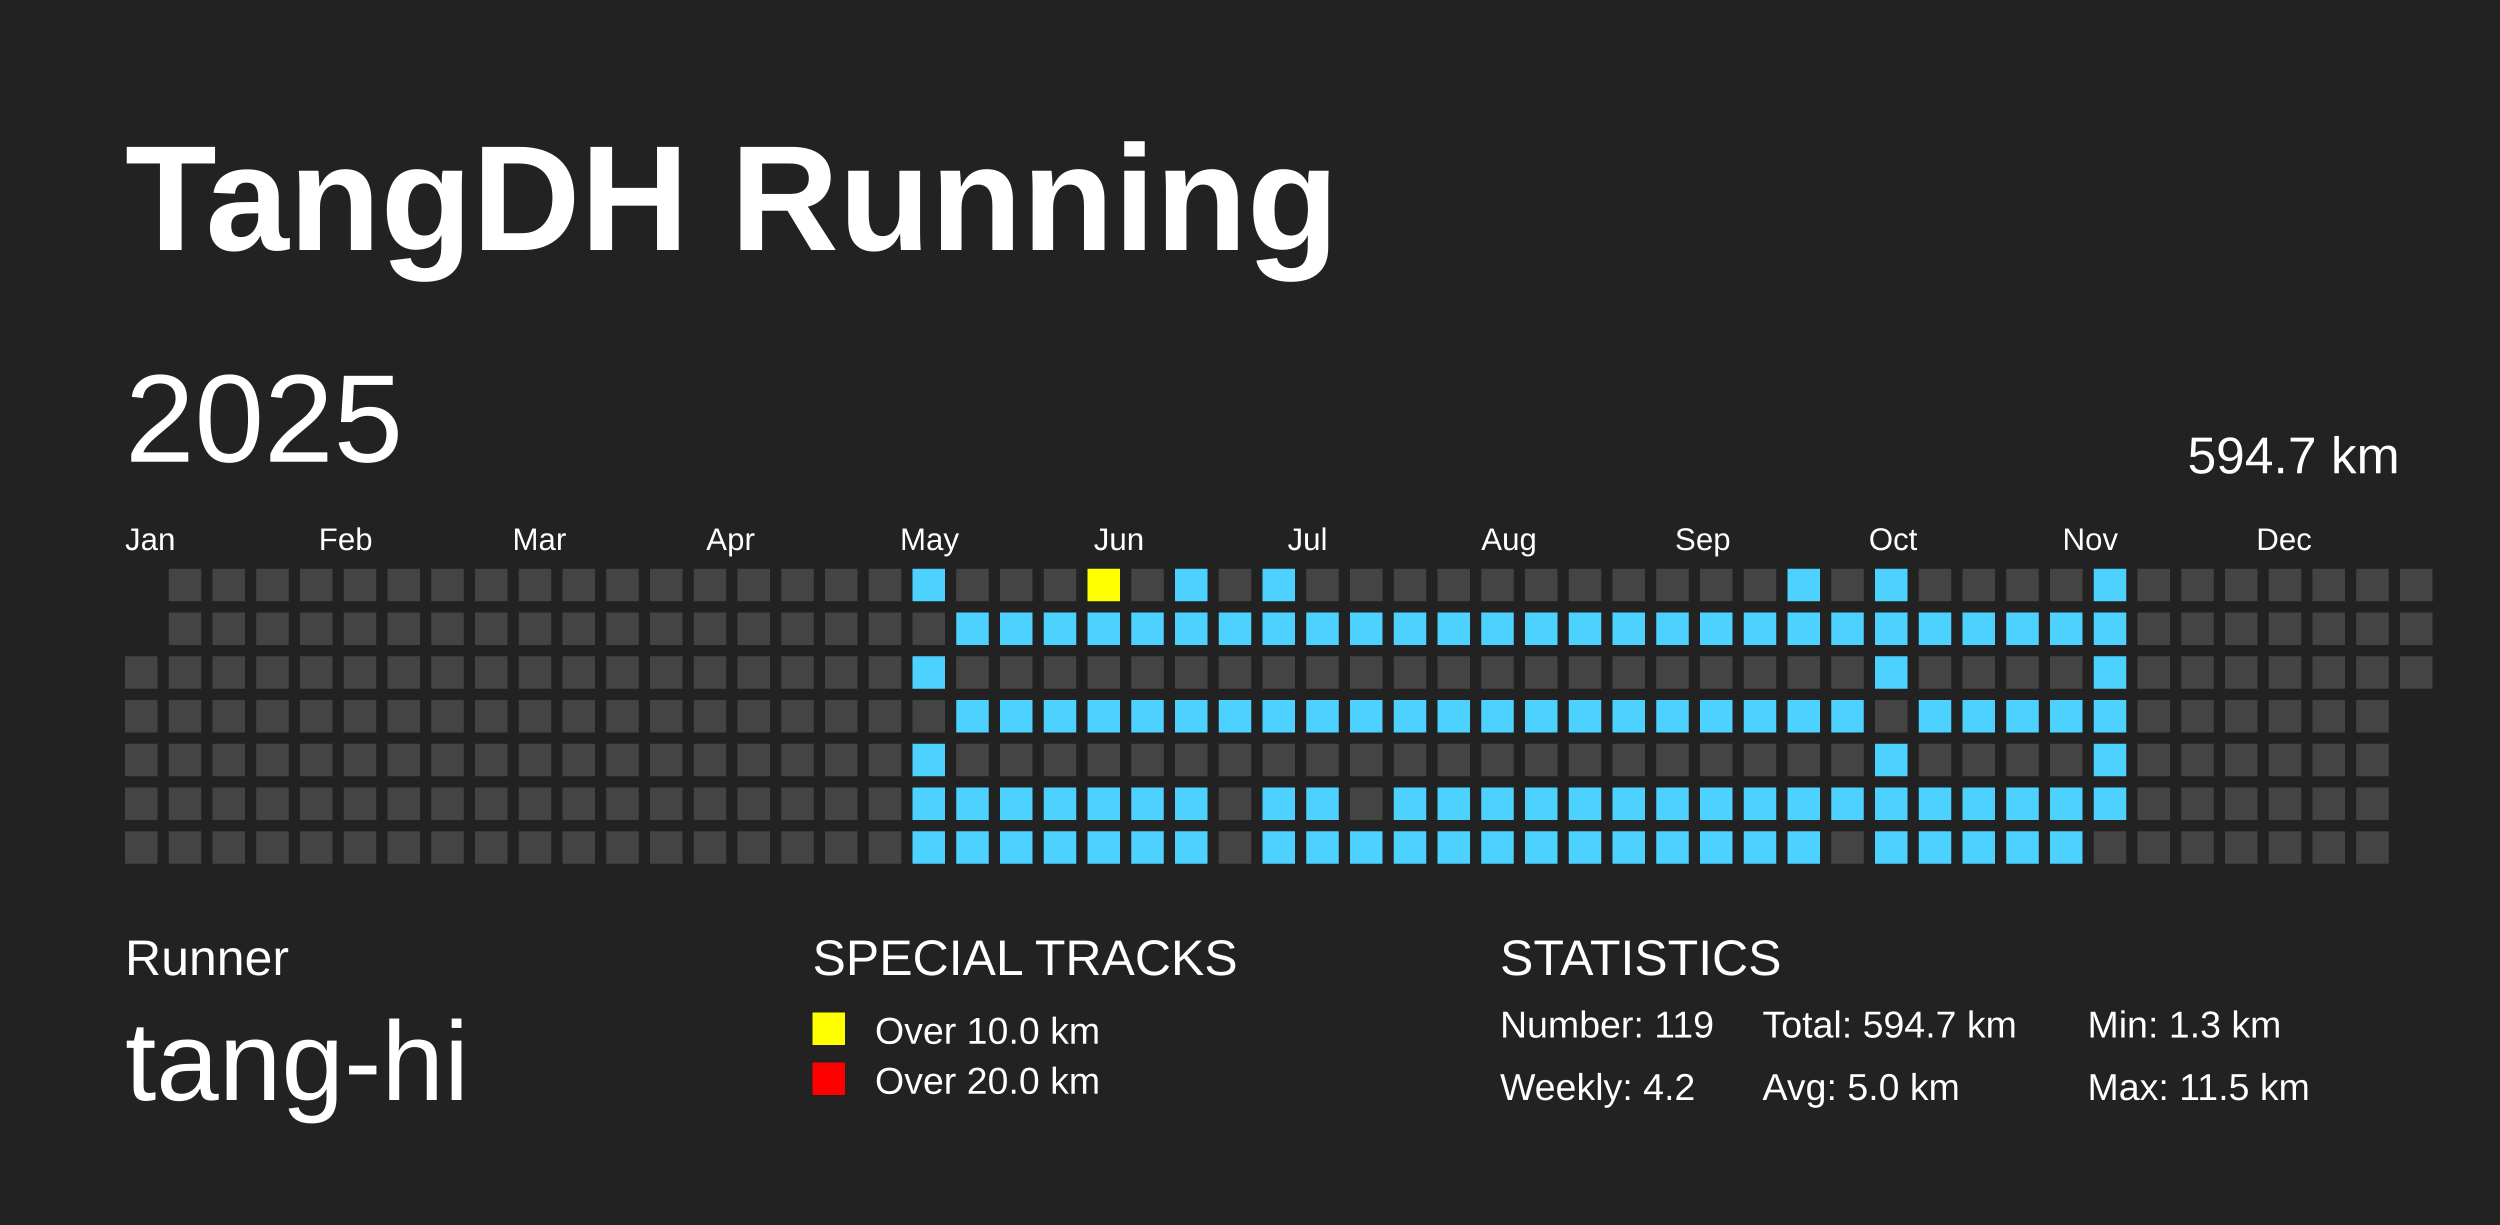
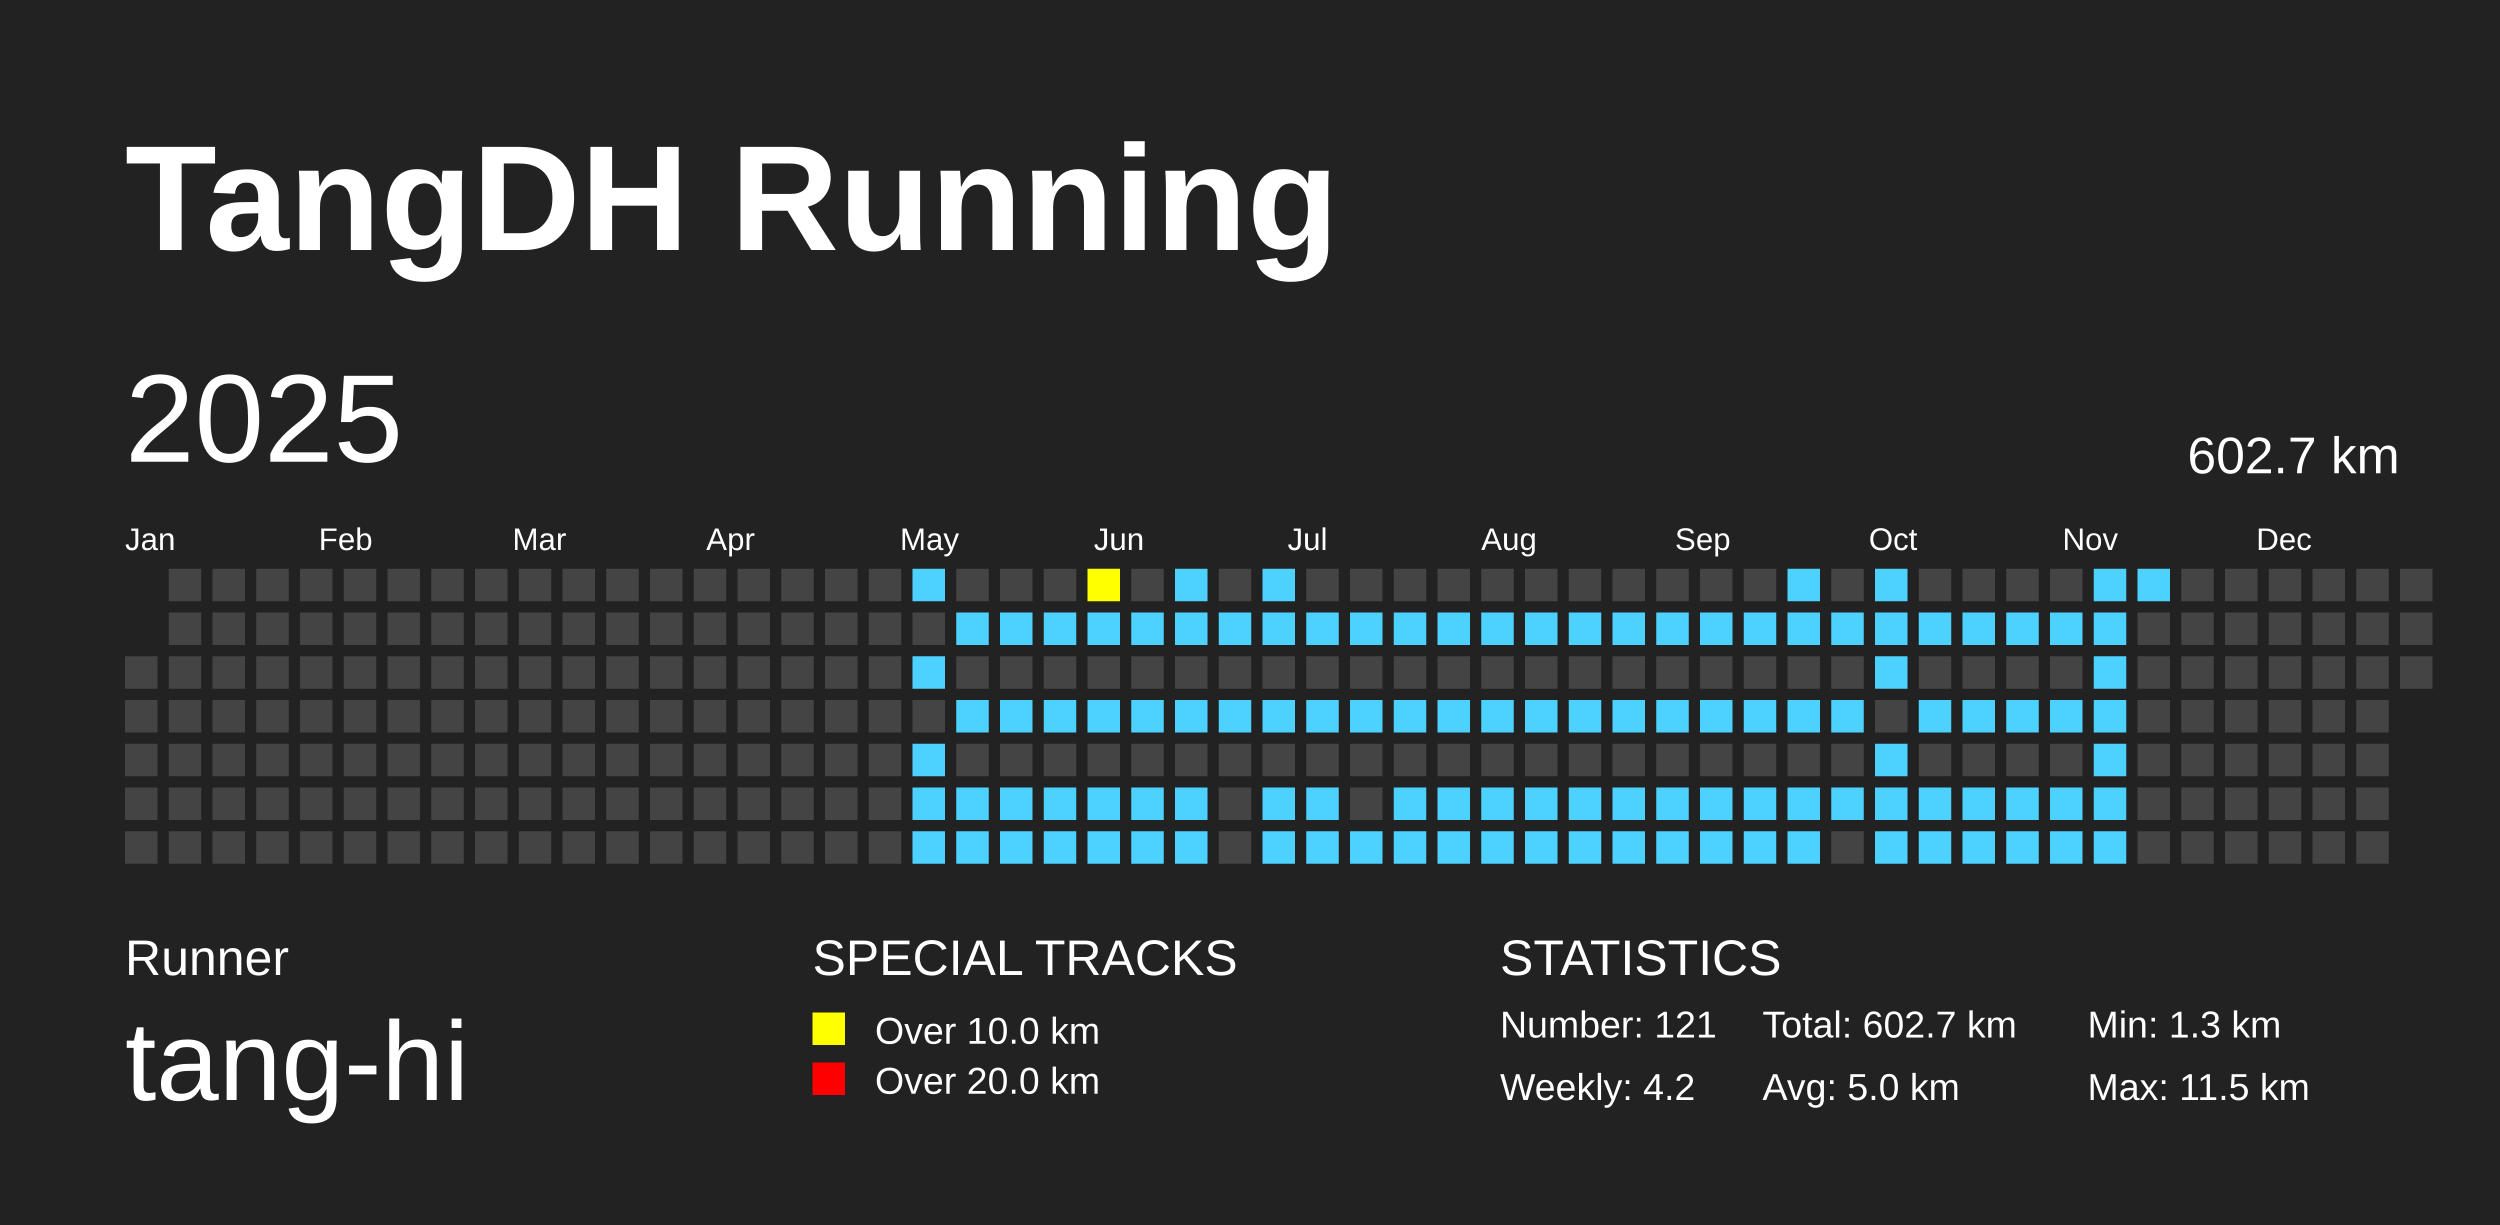
<svg xmlns="http://www.w3.org/2000/svg" baseProfile="full" height="98mm" version="1.1" viewBox="0,0,200,98" width="200mm">
  <defs />
  <rect fill="#222222" height="98" width="200" x="0" y="0" />
  <text fill="#FFFFFF" style="font-size:12px; font-family:Arial; font-weight:bold;" x="10" y="20">TangDH Running</text>
  <text fill="#FFFFFF" style="font-size:4px; font-family:Arial" x="10" y="78">Runner</text>
  <text fill="#FFFFFF" style="font-size:9px; font-family:Arial" x="10" y="88">tang-hi</text>
  <text fill="#FFFFFF" style="font-size:4px; font-family:Arial" x="65" y="78">SPECIAL TRACKS</text>
  <rect fill="yellow" height="2.6" width="2.6" x="65" y="81" />
  <text fill="#FFFFFF" style="font-size:3px; font-family:Arial" x="70" y="83.5">Over 10.0 km</text>
  <rect fill="red" height="2.6" width="2.6" x="65" y="85" />
  <text fill="#FFFFFF" style="font-size:3px; font-family:Arial" x="70" y="87.5">Over 20.0 km</text>
  <text fill="#FFFFFF" style="font-size:4px; font-family:Arial" x="120" y="78">STATISTICS</text>
-   <text fill="#FFFFFF" style="font-size:3px; font-family:Arial" x="120" y="83">Number: 119</text>
+   <text fill="#FFFFFF" style="font-size:3px; font-family:Arial" x="120" y="83">Number: 121</text>
  <text fill="#FFFFFF" style="font-size:3px; font-family:Arial" x="120" y="88">Weekly: 4.2</text>
-   <text fill="#FFFFFF" style="font-size:3px; font-family:Arial" x="141" y="83">Total: 594.7 km</text>
+   <text fill="#FFFFFF" style="font-size:3px; font-family:Arial" x="141" y="83">Total: 602.7 km</text>
  <text fill="#FFFFFF" style="font-size:3px; font-family:Arial" x="141" y="88">Avg: 5.0 km</text>
  <text fill="#FFFFFF" style="font-size:3px; font-family:Arial" x="167" y="83">Min: 1.3 km</text>
  <text fill="#FFFFFF" style="font-size:3px; font-family:Arial" x="167" y="88">Max: 11.5 km</text>
  <text dominant-baseline="hanging" fill="#FFFFFF" style="font-size:10.0px; font-family:Arial;" x="10" y="30">2025</text>
-   <text dominant-baseline="hanging" fill="#FFFFFF" style="font-size:4.125px; font-family:Arial;" x="175" y="35">594.7 km</text>
+   <text dominant-baseline="hanging" fill="#FFFFFF" style="font-size:4.125px; font-family:Arial;" x="175" y="35">602.7 km</text>
  <text fill="#FFFFFF" style="font-size:2.5px; font-family:Arial" x="10.0" y="44">Jan</text>
  <text fill="#FFFFFF" style="font-size:2.5px; font-family:Arial" x="25.5" y="44">Feb</text>
  <text fill="#FFFFFF" style="font-size:2.5px; font-family:Arial" x="41.0" y="44">Mar</text>
  <text fill="#FFFFFF" style="font-size:2.5px; font-family:Arial" x="56.5" y="44">Apr</text>
  <text fill="#FFFFFF" style="font-size:2.5px; font-family:Arial" x="72.0" y="44">May</text>
  <text fill="#FFFFFF" style="font-size:2.5px; font-family:Arial" x="87.5" y="44">Jun</text>
  <text fill="#FFFFFF" style="font-size:2.5px; font-family:Arial" x="103.0" y="44">Jul</text>
  <text fill="#FFFFFF" style="font-size:2.5px; font-family:Arial" x="118.5" y="44">Aug</text>
  <text fill="#FFFFFF" style="font-size:2.5px; font-family:Arial" x="134.0" y="44">Sep</text>
  <text fill="#FFFFFF" style="font-size:2.5px; font-family:Arial" x="149.5" y="44">Oct</text>
  <text fill="#FFFFFF" style="font-size:2.5px; font-family:Arial" x="165.0" y="44">Nov</text>
  <text fill="#FFFFFF" style="font-size:2.5px; font-family:Arial" x="180.5" y="44">Dec</text>
  <rect fill="#444444" height="2.6" width="2.6" x="10.0" y="52.5" />
  <rect fill="#444444" height="2.6" width="2.6" x="10.0" y="56.0" />
  <rect fill="#444444" height="2.6" width="2.6" x="10.0" y="59.5" />
  <rect fill="#444444" height="2.6" width="2.6" x="10.0" y="63.0" />
  <rect fill="#444444" height="2.6" width="2.6" x="10.0" y="66.5" />
  <rect fill="#444444" height="2.6" width="2.6" x="13.5" y="45.5" />
  <rect fill="#444444" height="2.6" width="2.6" x="13.5" y="49.0" />
  <rect fill="#444444" height="2.6" width="2.6" x="13.5" y="52.5" />
  <rect fill="#444444" height="2.6" width="2.6" x="13.5" y="56.0" />
  <rect fill="#444444" height="2.6" width="2.6" x="13.5" y="59.5" />
  <rect fill="#444444" height="2.6" width="2.6" x="13.5" y="63.0" />
  <rect fill="#444444" height="2.6" width="2.6" x="13.5" y="66.5" />
  <rect fill="#444444" height="2.6" width="2.6" x="17.0" y="45.5" />
  <rect fill="#444444" height="2.6" width="2.6" x="17.0" y="49.0" />
  <rect fill="#444444" height="2.6" width="2.6" x="17.0" y="52.5" />
  <rect fill="#444444" height="2.6" width="2.6" x="17.0" y="56.0" />
  <rect fill="#444444" height="2.6" width="2.6" x="17.0" y="59.5" />
  <rect fill="#444444" height="2.6" width="2.6" x="17.0" y="63.0" />
  <rect fill="#444444" height="2.6" width="2.6" x="17.0" y="66.5" />
  <rect fill="#444444" height="2.6" width="2.6" x="20.5" y="45.5" />
  <rect fill="#444444" height="2.6" width="2.6" x="20.5" y="49.0" />
  <rect fill="#444444" height="2.6" width="2.6" x="20.5" y="52.5" />
  <rect fill="#444444" height="2.6" width="2.6" x="20.5" y="56.0" />
  <rect fill="#444444" height="2.6" width="2.6" x="20.5" y="59.5" />
  <rect fill="#444444" height="2.6" width="2.6" x="20.5" y="63.0" />
  <rect fill="#444444" height="2.6" width="2.6" x="20.5" y="66.5" />
  <rect fill="#444444" height="2.6" width="2.6" x="24.0" y="45.5" />
  <rect fill="#444444" height="2.6" width="2.6" x="24.0" y="49.0" />
  <rect fill="#444444" height="2.6" width="2.6" x="24.0" y="52.5" />
  <rect fill="#444444" height="2.6" width="2.6" x="24.0" y="56.0" />
  <rect fill="#444444" height="2.6" width="2.6" x="24.0" y="59.5" />
  <rect fill="#444444" height="2.6" width="2.6" x="24.0" y="63.0" />
  <rect fill="#444444" height="2.6" width="2.6" x="24.0" y="66.5" />
  <rect fill="#444444" height="2.6" width="2.6" x="27.5" y="45.5" />
  <rect fill="#444444" height="2.6" width="2.6" x="27.5" y="49.0" />
  <rect fill="#444444" height="2.6" width="2.6" x="27.5" y="52.5" />
  <rect fill="#444444" height="2.6" width="2.6" x="27.5" y="56.0" />
  <rect fill="#444444" height="2.6" width="2.6" x="27.5" y="59.5" />
  <rect fill="#444444" height="2.6" width="2.6" x="27.5" y="63.0" />
  <rect fill="#444444" height="2.6" width="2.6" x="27.5" y="66.5" />
  <rect fill="#444444" height="2.6" width="2.6" x="31.0" y="45.5" />
  <rect fill="#444444" height="2.6" width="2.6" x="31.0" y="49.0" />
  <rect fill="#444444" height="2.6" width="2.6" x="31.0" y="52.5" />
  <rect fill="#444444" height="2.6" width="2.6" x="31.0" y="56.0" />
  <rect fill="#444444" height="2.6" width="2.6" x="31.0" y="59.5" />
  <rect fill="#444444" height="2.6" width="2.6" x="31.0" y="63.0" />
  <rect fill="#444444" height="2.6" width="2.6" x="31.0" y="66.5" />
  <rect fill="#444444" height="2.6" width="2.6" x="34.5" y="45.5" />
  <rect fill="#444444" height="2.6" width="2.6" x="34.5" y="49.0" />
  <rect fill="#444444" height="2.6" width="2.6" x="34.5" y="52.5" />
  <rect fill="#444444" height="2.6" width="2.6" x="34.5" y="56.0" />
  <rect fill="#444444" height="2.6" width="2.6" x="34.5" y="59.5" />
  <rect fill="#444444" height="2.6" width="2.6" x="34.5" y="63.0" />
  <rect fill="#444444" height="2.6" width="2.6" x="34.5" y="66.5" />
  <rect fill="#444444" height="2.6" width="2.6" x="38.0" y="45.5" />
  <rect fill="#444444" height="2.6" width="2.6" x="38.0" y="49.0" />
  <rect fill="#444444" height="2.6" width="2.6" x="38.0" y="52.5" />
  <rect fill="#444444" height="2.6" width="2.6" x="38.0" y="56.0" />
  <rect fill="#444444" height="2.6" width="2.6" x="38.0" y="59.5" />
  <rect fill="#444444" height="2.6" width="2.6" x="38.0" y="63.0" />
  <rect fill="#444444" height="2.6" width="2.6" x="38.0" y="66.5" />
  <rect fill="#444444" height="2.6" width="2.6" x="41.5" y="45.5" />
  <rect fill="#444444" height="2.6" width="2.6" x="41.5" y="49.0" />
  <rect fill="#444444" height="2.6" width="2.6" x="41.5" y="52.5" />
  <rect fill="#444444" height="2.6" width="2.6" x="41.5" y="56.0" />
  <rect fill="#444444" height="2.6" width="2.6" x="41.5" y="59.5" />
  <rect fill="#444444" height="2.6" width="2.6" x="41.5" y="63.0" />
  <rect fill="#444444" height="2.6" width="2.6" x="41.5" y="66.5" />
  <rect fill="#444444" height="2.6" width="2.6" x="45.0" y="45.5" />
  <rect fill="#444444" height="2.6" width="2.6" x="45.0" y="49.0" />
  <rect fill="#444444" height="2.6" width="2.6" x="45.0" y="52.5" />
  <rect fill="#444444" height="2.6" width="2.6" x="45.0" y="56.0" />
  <rect fill="#444444" height="2.6" width="2.6" x="45.0" y="59.5" />
  <rect fill="#444444" height="2.6" width="2.6" x="45.0" y="63.0" />
  <rect fill="#444444" height="2.6" width="2.6" x="45.0" y="66.5" />
  <rect fill="#444444" height="2.6" width="2.6" x="48.5" y="45.5" />
  <rect fill="#444444" height="2.6" width="2.6" x="48.5" y="49.0" />
  <rect fill="#444444" height="2.6" width="2.6" x="48.5" y="52.5" />
  <rect fill="#444444" height="2.6" width="2.6" x="48.5" y="56.0" />
  <rect fill="#444444" height="2.6" width="2.6" x="48.5" y="59.5" />
  <rect fill="#444444" height="2.6" width="2.6" x="48.5" y="63.0" />
  <rect fill="#444444" height="2.6" width="2.6" x="48.5" y="66.5" />
  <rect fill="#444444" height="2.6" width="2.6" x="52.0" y="45.5" />
  <rect fill="#444444" height="2.6" width="2.6" x="52.0" y="49.0" />
  <rect fill="#444444" height="2.6" width="2.6" x="52.0" y="52.5" />
  <rect fill="#444444" height="2.6" width="2.6" x="52.0" y="56.0" />
  <rect fill="#444444" height="2.6" width="2.6" x="52.0" y="59.5" />
  <rect fill="#444444" height="2.6" width="2.6" x="52.0" y="63.0" />
  <rect fill="#444444" height="2.6" width="2.6" x="52.0" y="66.5" />
  <rect fill="#444444" height="2.6" width="2.6" x="55.5" y="45.5" />
  <rect fill="#444444" height="2.6" width="2.6" x="55.5" y="49.0" />
  <rect fill="#444444" height="2.6" width="2.6" x="55.5" y="52.5" />
  <rect fill="#444444" height="2.6" width="2.6" x="55.5" y="56.0" />
  <rect fill="#444444" height="2.6" width="2.6" x="55.5" y="59.5" />
  <rect fill="#444444" height="2.6" width="2.6" x="55.5" y="63.0" />
  <rect fill="#444444" height="2.6" width="2.6" x="55.5" y="66.5" />
  <rect fill="#444444" height="2.6" width="2.6" x="59.0" y="45.5" />
  <rect fill="#444444" height="2.6" width="2.6" x="59.0" y="49.0" />
  <rect fill="#444444" height="2.6" width="2.6" x="59.0" y="52.5" />
  <rect fill="#444444" height="2.6" width="2.6" x="59.0" y="56.0" />
  <rect fill="#444444" height="2.6" width="2.6" x="59.0" y="59.5" />
  <rect fill="#444444" height="2.6" width="2.6" x="59.0" y="63.0" />
  <rect fill="#444444" height="2.6" width="2.6" x="59.0" y="66.5" />
  <rect fill="#444444" height="2.6" width="2.6" x="62.5" y="45.5" />
  <rect fill="#444444" height="2.6" width="2.6" x="62.5" y="49.0" />
  <rect fill="#444444" height="2.6" width="2.6" x="62.5" y="52.5" />
  <rect fill="#444444" height="2.6" width="2.6" x="62.5" y="56.0" />
  <rect fill="#444444" height="2.6" width="2.6" x="62.5" y="59.5" />
  <rect fill="#444444" height="2.6" width="2.6" x="62.5" y="63.0" />
  <rect fill="#444444" height="2.6" width="2.6" x="62.5" y="66.5" />
  <rect fill="#444444" height="2.6" width="2.6" x="66.0" y="45.5" />
  <rect fill="#444444" height="2.6" width="2.6" x="66.0" y="49.0" />
  <rect fill="#444444" height="2.6" width="2.6" x="66.0" y="52.5" />
  <rect fill="#444444" height="2.6" width="2.6" x="66.0" y="56.0" />
  <rect fill="#444444" height="2.6" width="2.6" x="66.0" y="59.5" />
  <rect fill="#444444" height="2.6" width="2.6" x="66.0" y="63.0" />
  <rect fill="#444444" height="2.6" width="2.6" x="66.0" y="66.5" />
  <rect fill="#444444" height="2.6" width="2.6" x="69.5" y="45.5" />
  <rect fill="#444444" height="2.6" width="2.6" x="69.5" y="49.0" />
  <rect fill="#444444" height="2.6" width="2.6" x="69.5" y="52.5" />
  <rect fill="#444444" height="2.6" width="2.6" x="69.5" y="56.0" />
  <rect fill="#444444" height="2.6" width="2.6" x="69.5" y="59.5" />
  <rect fill="#444444" height="2.6" width="2.6" x="69.5" y="63.0" />
  <rect fill="#444444" height="2.6" width="2.6" x="69.5" y="66.5" />
  <rect fill="#4DD2FF" height="2.6" width="2.6" x="73.0" y="45.5" />
  <rect fill="#444444" height="2.6" width="2.6" x="73.0" y="49.0" />
  <rect fill="#4DD2FF" height="2.6" width="2.6" x="73.0" y="52.5" />
  <rect fill="#444444" height="2.6" width="2.6" x="73.0" y="56.0" />
  <rect fill="#4DD2FF" height="2.6" width="2.6" x="73.0" y="59.5" />
  <rect fill="#4DD2FF" height="2.6" width="2.6" x="73.0" y="63.0" />
  <rect fill="#4DD2FF" height="2.6" width="2.6" x="73.0" y="66.5" />
  <rect fill="#444444" height="2.6" width="2.6" x="76.5" y="45.5" />
  <rect fill="#4DD2FF" height="2.6" width="2.6" x="76.5" y="49.0" />
  <rect fill="#444444" height="2.6" width="2.6" x="76.5" y="52.5" />
  <rect fill="#4DD2FF" height="2.6" width="2.6" x="76.5" y="56.0" />
  <rect fill="#444444" height="2.6" width="2.6" x="76.5" y="59.5" />
  <rect fill="#4DD2FF" height="2.6" width="2.6" x="76.5" y="63.0" />
  <rect fill="#4DD2FF" height="2.6" width="2.6" x="76.5" y="66.5" />
  <rect fill="#444444" height="2.6" width="2.6" x="80.0" y="45.5" />
  <rect fill="#4DD2FF" height="2.6" width="2.6" x="80.0" y="49.0" />
  <rect fill="#444444" height="2.6" width="2.6" x="80.0" y="52.5" />
  <rect fill="#4DD2FF" height="2.6" width="2.6" x="80.0" y="56.0" />
  <rect fill="#444444" height="2.6" width="2.6" x="80.0" y="59.5" />
  <rect fill="#4DD2FF" height="2.6" width="2.6" x="80.0" y="63.0" />
  <rect fill="#4DD2FF" height="2.6" width="2.6" x="80.0" y="66.5" />
  <rect fill="#444444" height="2.6" width="2.6" x="83.5" y="45.5" />
  <rect fill="#4DD2FF" height="2.6" width="2.6" x="83.5" y="49.0" />
  <rect fill="#444444" height="2.6" width="2.6" x="83.5" y="52.5" />
  <rect fill="#4DD2FF" height="2.6" width="2.6" x="83.5" y="56.0" />
  <rect fill="#444444" height="2.6" width="2.6" x="83.5" y="59.5" />
  <rect fill="#4DD2FF" height="2.6" width="2.6" x="83.5" y="63.0" />
  <rect fill="#4DD2FF" height="2.6" width="2.6" x="83.5" y="66.5" />
  <rect fill="yellow" height="2.6" width="2.6" x="87.0" y="45.5" />
  <rect fill="#4DD2FF" height="2.6" width="2.6" x="87.0" y="49.0" />
  <rect fill="#444444" height="2.6" width="2.6" x="87.0" y="52.5" />
  <rect fill="#4DD2FF" height="2.6" width="2.6" x="87.0" y="56.0" />
  <rect fill="#444444" height="2.6" width="2.6" x="87.0" y="59.5" />
  <rect fill="#4DD2FF" height="2.6" width="2.6" x="87.0" y="63.0" />
  <rect fill="#4DD2FF" height="2.6" width="2.6" x="87.0" y="66.5" />
  <rect fill="#444444" height="2.6" width="2.6" x="90.5" y="45.5" />
  <rect fill="#4DD2FF" height="2.6" width="2.6" x="90.5" y="49.0" />
  <rect fill="#444444" height="2.6" width="2.6" x="90.5" y="52.5" />
  <rect fill="#4DD2FF" height="2.6" width="2.6" x="90.5" y="56.0" />
  <rect fill="#444444" height="2.6" width="2.6" x="90.5" y="59.5" />
  <rect fill="#4DD2FF" height="2.6" width="2.6" x="90.5" y="63.0" />
  <rect fill="#4DD2FF" height="2.6" width="2.6" x="90.5" y="66.5" />
  <rect fill="#4DD2FF" height="2.6" width="2.6" x="94.0" y="45.5" />
  <rect fill="#4DD2FF" height="2.6" width="2.6" x="94.0" y="49.0" />
  <rect fill="#444444" height="2.6" width="2.6" x="94.0" y="52.5" />
  <rect fill="#4DD2FF" height="2.6" width="2.6" x="94.0" y="56.0" />
  <rect fill="#444444" height="2.6" width="2.6" x="94.0" y="59.5" />
  <rect fill="#4DD2FF" height="2.6" width="2.6" x="94.0" y="63.0" />
  <rect fill="#4DD2FF" height="2.6" width="2.6" x="94.0" y="66.5" />
  <rect fill="#444444" height="2.6" width="2.6" x="97.5" y="45.5" />
  <rect fill="#4DD2FF" height="2.6" width="2.6" x="97.5" y="49.0" />
  <rect fill="#444444" height="2.6" width="2.6" x="97.5" y="52.5" />
  <rect fill="#4DD2FF" height="2.6" width="2.6" x="97.5" y="56.0" />
  <rect fill="#444444" height="2.6" width="2.6" x="97.5" y="59.5" />
  <rect fill="#444444" height="2.6" width="2.6" x="97.5" y="63.0" />
  <rect fill="#444444" height="2.6" width="2.6" x="97.5" y="66.5" />
  <rect fill="#4DD2FF" height="2.6" width="2.6" x="101.0" y="45.5" />
  <rect fill="#4DD2FF" height="2.6" width="2.6" x="101.0" y="49.0" />
  <rect fill="#444444" height="2.6" width="2.6" x="101.0" y="52.5" />
  <rect fill="#4DD2FF" height="2.6" width="2.6" x="101.0" y="56.0" />
  <rect fill="#444444" height="2.6" width="2.6" x="101.0" y="59.5" />
  <rect fill="#4DD2FF" height="2.6" width="2.6" x="101.0" y="63.0" />
  <rect fill="#4DD2FF" height="2.6" width="2.6" x="101.0" y="66.5" />
  <rect fill="#444444" height="2.6" width="2.6" x="104.5" y="45.5" />
  <rect fill="#4DD2FF" height="2.6" width="2.6" x="104.5" y="49.0" />
  <rect fill="#444444" height="2.6" width="2.6" x="104.5" y="52.5" />
  <rect fill="#4DD2FF" height="2.6" width="2.6" x="104.5" y="56.0" />
  <rect fill="#444444" height="2.6" width="2.6" x="104.5" y="59.5" />
  <rect fill="#4DD2FF" height="2.6" width="2.6" x="104.5" y="63.0" />
  <rect fill="#4DD2FF" height="2.6" width="2.6" x="104.5" y="66.5" />
  <rect fill="#444444" height="2.6" width="2.6" x="108.0" y="45.5" />
  <rect fill="#4DD2FF" height="2.6" width="2.6" x="108.0" y="49.0" />
  <rect fill="#444444" height="2.6" width="2.6" x="108.0" y="52.5" />
  <rect fill="#4DD2FF" height="2.6" width="2.6" x="108.0" y="56.0" />
  <rect fill="#444444" height="2.6" width="2.6" x="108.0" y="59.5" />
  <rect fill="#444444" height="2.6" width="2.6" x="108.0" y="63.0" />
  <rect fill="#4DD2FF" height="2.6" width="2.6" x="108.0" y="66.5" />
  <rect fill="#444444" height="2.6" width="2.6" x="111.5" y="45.5" />
  <rect fill="#4DD2FF" height="2.6" width="2.6" x="111.5" y="49.0" />
  <rect fill="#444444" height="2.6" width="2.6" x="111.5" y="52.5" />
  <rect fill="#4DD2FF" height="2.6" width="2.6" x="111.5" y="56.0" />
  <rect fill="#444444" height="2.6" width="2.6" x="111.5" y="59.5" />
  <rect fill="#4DD2FF" height="2.6" width="2.6" x="111.5" y="63.0" />
  <rect fill="#4DD2FF" height="2.6" width="2.6" x="111.5" y="66.5" />
  <rect fill="#444444" height="2.6" width="2.6" x="115.0" y="45.5" />
  <rect fill="#4DD2FF" height="2.6" width="2.6" x="115.0" y="49.0" />
  <rect fill="#444444" height="2.6" width="2.6" x="115.0" y="52.5" />
  <rect fill="#4DD2FF" height="2.6" width="2.6" x="115.0" y="56.0" />
  <rect fill="#444444" height="2.6" width="2.6" x="115.0" y="59.5" />
  <rect fill="#4DD2FF" height="2.6" width="2.6" x="115.0" y="63.0" />
  <rect fill="#4DD2FF" height="2.6" width="2.6" x="115.0" y="66.5" />
  <rect fill="#444444" height="2.6" width="2.6" x="118.5" y="45.5" />
  <rect fill="#4DD2FF" height="2.6" width="2.6" x="118.5" y="49.0" />
  <rect fill="#444444" height="2.6" width="2.6" x="118.5" y="52.5" />
  <rect fill="#4DD2FF" height="2.6" width="2.6" x="118.5" y="56.0" />
  <rect fill="#444444" height="2.6" width="2.6" x="118.5" y="59.5" />
  <rect fill="#4DD2FF" height="2.6" width="2.6" x="118.5" y="63.0" />
  <rect fill="#4DD2FF" height="2.6" width="2.6" x="118.5" y="66.5" />
  <rect fill="#444444" height="2.6" width="2.6" x="122.0" y="45.5" />
  <rect fill="#4DD2FF" height="2.6" width="2.6" x="122.0" y="49.0" />
  <rect fill="#444444" height="2.6" width="2.6" x="122.0" y="52.5" />
  <rect fill="#4DD2FF" height="2.6" width="2.6" x="122.0" y="56.0" />
  <rect fill="#444444" height="2.6" width="2.6" x="122.0" y="59.5" />
  <rect fill="#4DD2FF" height="2.6" width="2.6" x="122.0" y="63.0" />
  <rect fill="#4DD2FF" height="2.6" width="2.6" x="122.0" y="66.5" />
  <rect fill="#444444" height="2.6" width="2.6" x="125.5" y="45.5" />
  <rect fill="#4DD2FF" height="2.6" width="2.6" x="125.5" y="49.0" />
  <rect fill="#444444" height="2.6" width="2.6" x="125.5" y="52.5" />
  <rect fill="#4DD2FF" height="2.6" width="2.6" x="125.5" y="56.0" />
  <rect fill="#444444" height="2.6" width="2.6" x="125.5" y="59.5" />
  <rect fill="#4DD2FF" height="2.6" width="2.6" x="125.5" y="63.0" />
  <rect fill="#4DD2FF" height="2.6" width="2.6" x="125.5" y="66.5" />
  <rect fill="#444444" height="2.6" width="2.6" x="129.0" y="45.5" />
  <rect fill="#4DD2FF" height="2.6" width="2.6" x="129.0" y="49.0" />
  <rect fill="#444444" height="2.6" width="2.6" x="129.0" y="52.5" />
  <rect fill="#4DD2FF" height="2.6" width="2.6" x="129.0" y="56.0" />
  <rect fill="#444444" height="2.6" width="2.6" x="129.0" y="59.5" />
  <rect fill="#4DD2FF" height="2.6" width="2.6" x="129.0" y="63.0" />
  <rect fill="#4DD2FF" height="2.6" width="2.6" x="129.0" y="66.5" />
  <rect fill="#444444" height="2.6" width="2.6" x="132.5" y="45.5" />
  <rect fill="#4DD2FF" height="2.6" width="2.6" x="132.5" y="49.0" />
  <rect fill="#444444" height="2.6" width="2.6" x="132.5" y="52.5" />
  <rect fill="#4DD2FF" height="2.6" width="2.6" x="132.5" y="56.0" />
  <rect fill="#444444" height="2.6" width="2.6" x="132.5" y="59.5" />
  <rect fill="#4DD2FF" height="2.6" width="2.6" x="132.5" y="63.0" />
  <rect fill="#4DD2FF" height="2.6" width="2.6" x="132.5" y="66.5" />
  <rect fill="#444444" height="2.6" width="2.6" x="136.0" y="45.5" />
  <rect fill="#4DD2FF" height="2.6" width="2.6" x="136.0" y="49.0" />
  <rect fill="#444444" height="2.6" width="2.6" x="136.0" y="52.5" />
  <rect fill="#4DD2FF" height="2.6" width="2.6" x="136.0" y="56.0" />
  <rect fill="#444444" height="2.6" width="2.6" x="136.0" y="59.5" />
  <rect fill="#4DD2FF" height="2.6" width="2.6" x="136.0" y="63.0" />
  <rect fill="#4DD2FF" height="2.6" width="2.6" x="136.0" y="66.5" />
  <rect fill="#444444" height="2.6" width="2.6" x="139.5" y="45.5" />
  <rect fill="#4DD2FF" height="2.6" width="2.6" x="139.5" y="49.0" />
  <rect fill="#444444" height="2.6" width="2.6" x="139.5" y="52.5" />
  <rect fill="#4DD2FF" height="2.6" width="2.6" x="139.5" y="56.0" />
  <rect fill="#444444" height="2.6" width="2.6" x="139.5" y="59.5" />
  <rect fill="#4DD2FF" height="2.6" width="2.6" x="139.5" y="63.0" />
  <rect fill="#4DD2FF" height="2.6" width="2.6" x="139.5" y="66.5" />
  <rect fill="#4DD2FF" height="2.6" width="2.6" x="143.0" y="45.5" />
  <rect fill="#4DD2FF" height="2.6" width="2.6" x="143.0" y="49.0" />
  <rect fill="#444444" height="2.6" width="2.6" x="143.0" y="52.5" />
  <rect fill="#4DD2FF" height="2.6" width="2.6" x="143.0" y="56.0" />
  <rect fill="#444444" height="2.6" width="2.6" x="143.0" y="59.5" />
  <rect fill="#4DD2FF" height="2.6" width="2.6" x="143.0" y="63.0" />
  <rect fill="#4DD2FF" height="2.6" width="2.6" x="143.0" y="66.5" />
  <rect fill="#444444" height="2.6" width="2.6" x="146.5" y="45.5" />
  <rect fill="#4DD2FF" height="2.6" width="2.6" x="146.5" y="49.0" />
  <rect fill="#444444" height="2.6" width="2.6" x="146.5" y="52.5" />
  <rect fill="#4DD2FF" height="2.6" width="2.6" x="146.5" y="56.0" />
  <rect fill="#444444" height="2.6" width="2.6" x="146.5" y="59.5" />
  <rect fill="#4DD2FF" height="2.6" width="2.6" x="146.5" y="63.0" />
  <rect fill="#444444" height="2.6" width="2.6" x="146.5" y="66.5" />
  <rect fill="#4DD2FF" height="2.6" width="2.6" x="150.0" y="45.5" />
  <rect fill="#4DD2FF" height="2.6" width="2.6" x="150.0" y="49.0" />
  <rect fill="#4DD2FF" height="2.6" width="2.6" x="150.0" y="52.5" />
  <rect fill="#444444" height="2.6" width="2.6" x="150.0" y="56.0" />
  <rect fill="#4DD2FF" height="2.6" width="2.6" x="150.0" y="59.5" />
  <rect fill="#4DD2FF" height="2.6" width="2.6" x="150.0" y="63.0" />
  <rect fill="#4DD2FF" height="2.6" width="2.6" x="150.0" y="66.5" />
  <rect fill="#444444" height="2.6" width="2.6" x="153.5" y="45.5" />
  <rect fill="#4DD2FF" height="2.6" width="2.6" x="153.5" y="49.0" />
  <rect fill="#444444" height="2.6" width="2.6" x="153.5" y="52.5" />
  <rect fill="#4DD2FF" height="2.6" width="2.6" x="153.5" y="56.0" />
  <rect fill="#444444" height="2.6" width="2.6" x="153.5" y="59.5" />
  <rect fill="#4DD2FF" height="2.6" width="2.6" x="153.5" y="63.0" />
  <rect fill="#4DD2FF" height="2.6" width="2.6" x="153.5" y="66.5" />
  <rect fill="#444444" height="2.6" width="2.6" x="157.0" y="45.5" />
  <rect fill="#4DD2FF" height="2.6" width="2.6" x="157.0" y="49.0" />
  <rect fill="#444444" height="2.6" width="2.6" x="157.0" y="52.5" />
  <rect fill="#4DD2FF" height="2.6" width="2.6" x="157.0" y="56.0" />
  <rect fill="#444444" height="2.6" width="2.6" x="157.0" y="59.5" />
  <rect fill="#4DD2FF" height="2.6" width="2.6" x="157.0" y="63.0" />
  <rect fill="#4DD2FF" height="2.6" width="2.6" x="157.0" y="66.5" />
  <rect fill="#444444" height="2.6" width="2.6" x="160.5" y="45.5" />
  <rect fill="#4DD2FF" height="2.6" width="2.6" x="160.5" y="49.0" />
  <rect fill="#444444" height="2.6" width="2.6" x="160.5" y="52.5" />
  <rect fill="#4DD2FF" height="2.6" width="2.6" x="160.5" y="56.0" />
  <rect fill="#444444" height="2.6" width="2.6" x="160.5" y="59.5" />
  <rect fill="#4DD2FF" height="2.6" width="2.6" x="160.5" y="63.0" />
  <rect fill="#4DD2FF" height="2.6" width="2.6" x="160.5" y="66.5" />
  <rect fill="#444444" height="2.6" width="2.6" x="164.0" y="45.5" />
  <rect fill="#4DD2FF" height="2.6" width="2.6" x="164.0" y="49.0" />
  <rect fill="#444444" height="2.6" width="2.6" x="164.0" y="52.5" />
  <rect fill="#4DD2FF" height="2.6" width="2.6" x="164.0" y="56.0" />
  <rect fill="#444444" height="2.6" width="2.6" x="164.0" y="59.5" />
  <rect fill="#4DD2FF" height="2.6" width="2.6" x="164.0" y="63.0" />
  <rect fill="#4DD2FF" height="2.6" width="2.6" x="164.0" y="66.5" />
  <rect fill="#4DD2FF" height="2.6" width="2.6" x="167.5" y="45.5" />
  <rect fill="#4DD2FF" height="2.6" width="2.6" x="167.5" y="49.0" />
  <rect fill="#4DD2FF" height="2.6" width="2.6" x="167.5" y="52.5" />
  <rect fill="#4DD2FF" height="2.6" width="2.6" x="167.5" y="56.0" />
  <rect fill="#4DD2FF" height="2.6" width="2.6" x="167.5" y="59.5" />
  <rect fill="#4DD2FF" height="2.6" width="2.6" x="167.5" y="63.0" />
-   <rect fill="#444444" height="2.6" width="2.6" x="167.5" y="66.5" />
-   <rect fill="#444444" height="2.6" width="2.6" x="171.0" y="45.5" />
+   <rect fill="#4DD2FF" height="2.6" width="2.6" x="167.5" y="66.5" />
+   <rect fill="#4DD2FF" height="2.6" width="2.6" x="171.0" y="45.5" />
  <rect fill="#444444" height="2.6" width="2.6" x="171.0" y="49.0" />
  <rect fill="#444444" height="2.6" width="2.6" x="171.0" y="52.5" />
  <rect fill="#444444" height="2.6" width="2.6" x="171.0" y="56.0" />
  <rect fill="#444444" height="2.6" width="2.6" x="171.0" y="59.5" />
  <rect fill="#444444" height="2.6" width="2.6" x="171.0" y="63.0" />
  <rect fill="#444444" height="2.6" width="2.6" x="171.0" y="66.5" />
  <rect fill="#444444" height="2.6" width="2.6" x="174.5" y="45.5" />
  <rect fill="#444444" height="2.6" width="2.6" x="174.5" y="49.0" />
  <rect fill="#444444" height="2.6" width="2.6" x="174.5" y="52.5" />
  <rect fill="#444444" height="2.6" width="2.6" x="174.5" y="56.0" />
  <rect fill="#444444" height="2.6" width="2.6" x="174.5" y="59.5" />
  <rect fill="#444444" height="2.6" width="2.6" x="174.5" y="63.0" />
  <rect fill="#444444" height="2.6" width="2.6" x="174.5" y="66.5" />
  <rect fill="#444444" height="2.6" width="2.6" x="178.0" y="45.5" />
  <rect fill="#444444" height="2.6" width="2.6" x="178.0" y="49.0" />
  <rect fill="#444444" height="2.6" width="2.6" x="178.0" y="52.5" />
  <rect fill="#444444" height="2.6" width="2.6" x="178.0" y="56.0" />
  <rect fill="#444444" height="2.6" width="2.6" x="178.0" y="59.5" />
  <rect fill="#444444" height="2.6" width="2.6" x="178.0" y="63.0" />
  <rect fill="#444444" height="2.6" width="2.6" x="178.0" y="66.5" />
  <rect fill="#444444" height="2.6" width="2.6" x="181.5" y="45.5" />
  <rect fill="#444444" height="2.6" width="2.6" x="181.5" y="49.0" />
  <rect fill="#444444" height="2.6" width="2.6" x="181.5" y="52.5" />
  <rect fill="#444444" height="2.6" width="2.6" x="181.5" y="56.0" />
  <rect fill="#444444" height="2.6" width="2.6" x="181.5" y="59.5" />
  <rect fill="#444444" height="2.6" width="2.6" x="181.5" y="63.0" />
  <rect fill="#444444" height="2.6" width="2.6" x="181.5" y="66.5" />
  <rect fill="#444444" height="2.6" width="2.6" x="185.0" y="45.5" />
  <rect fill="#444444" height="2.6" width="2.6" x="185.0" y="49.0" />
  <rect fill="#444444" height="2.6" width="2.6" x="185.0" y="52.5" />
  <rect fill="#444444" height="2.6" width="2.6" x="185.0" y="56.0" />
  <rect fill="#444444" height="2.6" width="2.6" x="185.0" y="59.5" />
  <rect fill="#444444" height="2.6" width="2.6" x="185.0" y="63.0" />
  <rect fill="#444444" height="2.6" width="2.6" x="185.0" y="66.5" />
  <rect fill="#444444" height="2.6" width="2.6" x="188.5" y="45.5" />
  <rect fill="#444444" height="2.6" width="2.6" x="188.5" y="49.0" />
  <rect fill="#444444" height="2.6" width="2.6" x="188.5" y="52.5" />
  <rect fill="#444444" height="2.6" width="2.6" x="188.5" y="56.0" />
  <rect fill="#444444" height="2.6" width="2.6" x="188.5" y="59.5" />
  <rect fill="#444444" height="2.6" width="2.6" x="188.5" y="63.0" />
  <rect fill="#444444" height="2.6" width="2.6" x="188.5" y="66.5" />
  <rect fill="#444444" height="2.6" width="2.6" x="192.0" y="45.5" />
  <rect fill="#444444" height="2.6" width="2.6" x="192.0" y="49.0" />
  <rect fill="#444444" height="2.6" width="2.6" x="192.0" y="52.5" />
</svg>
